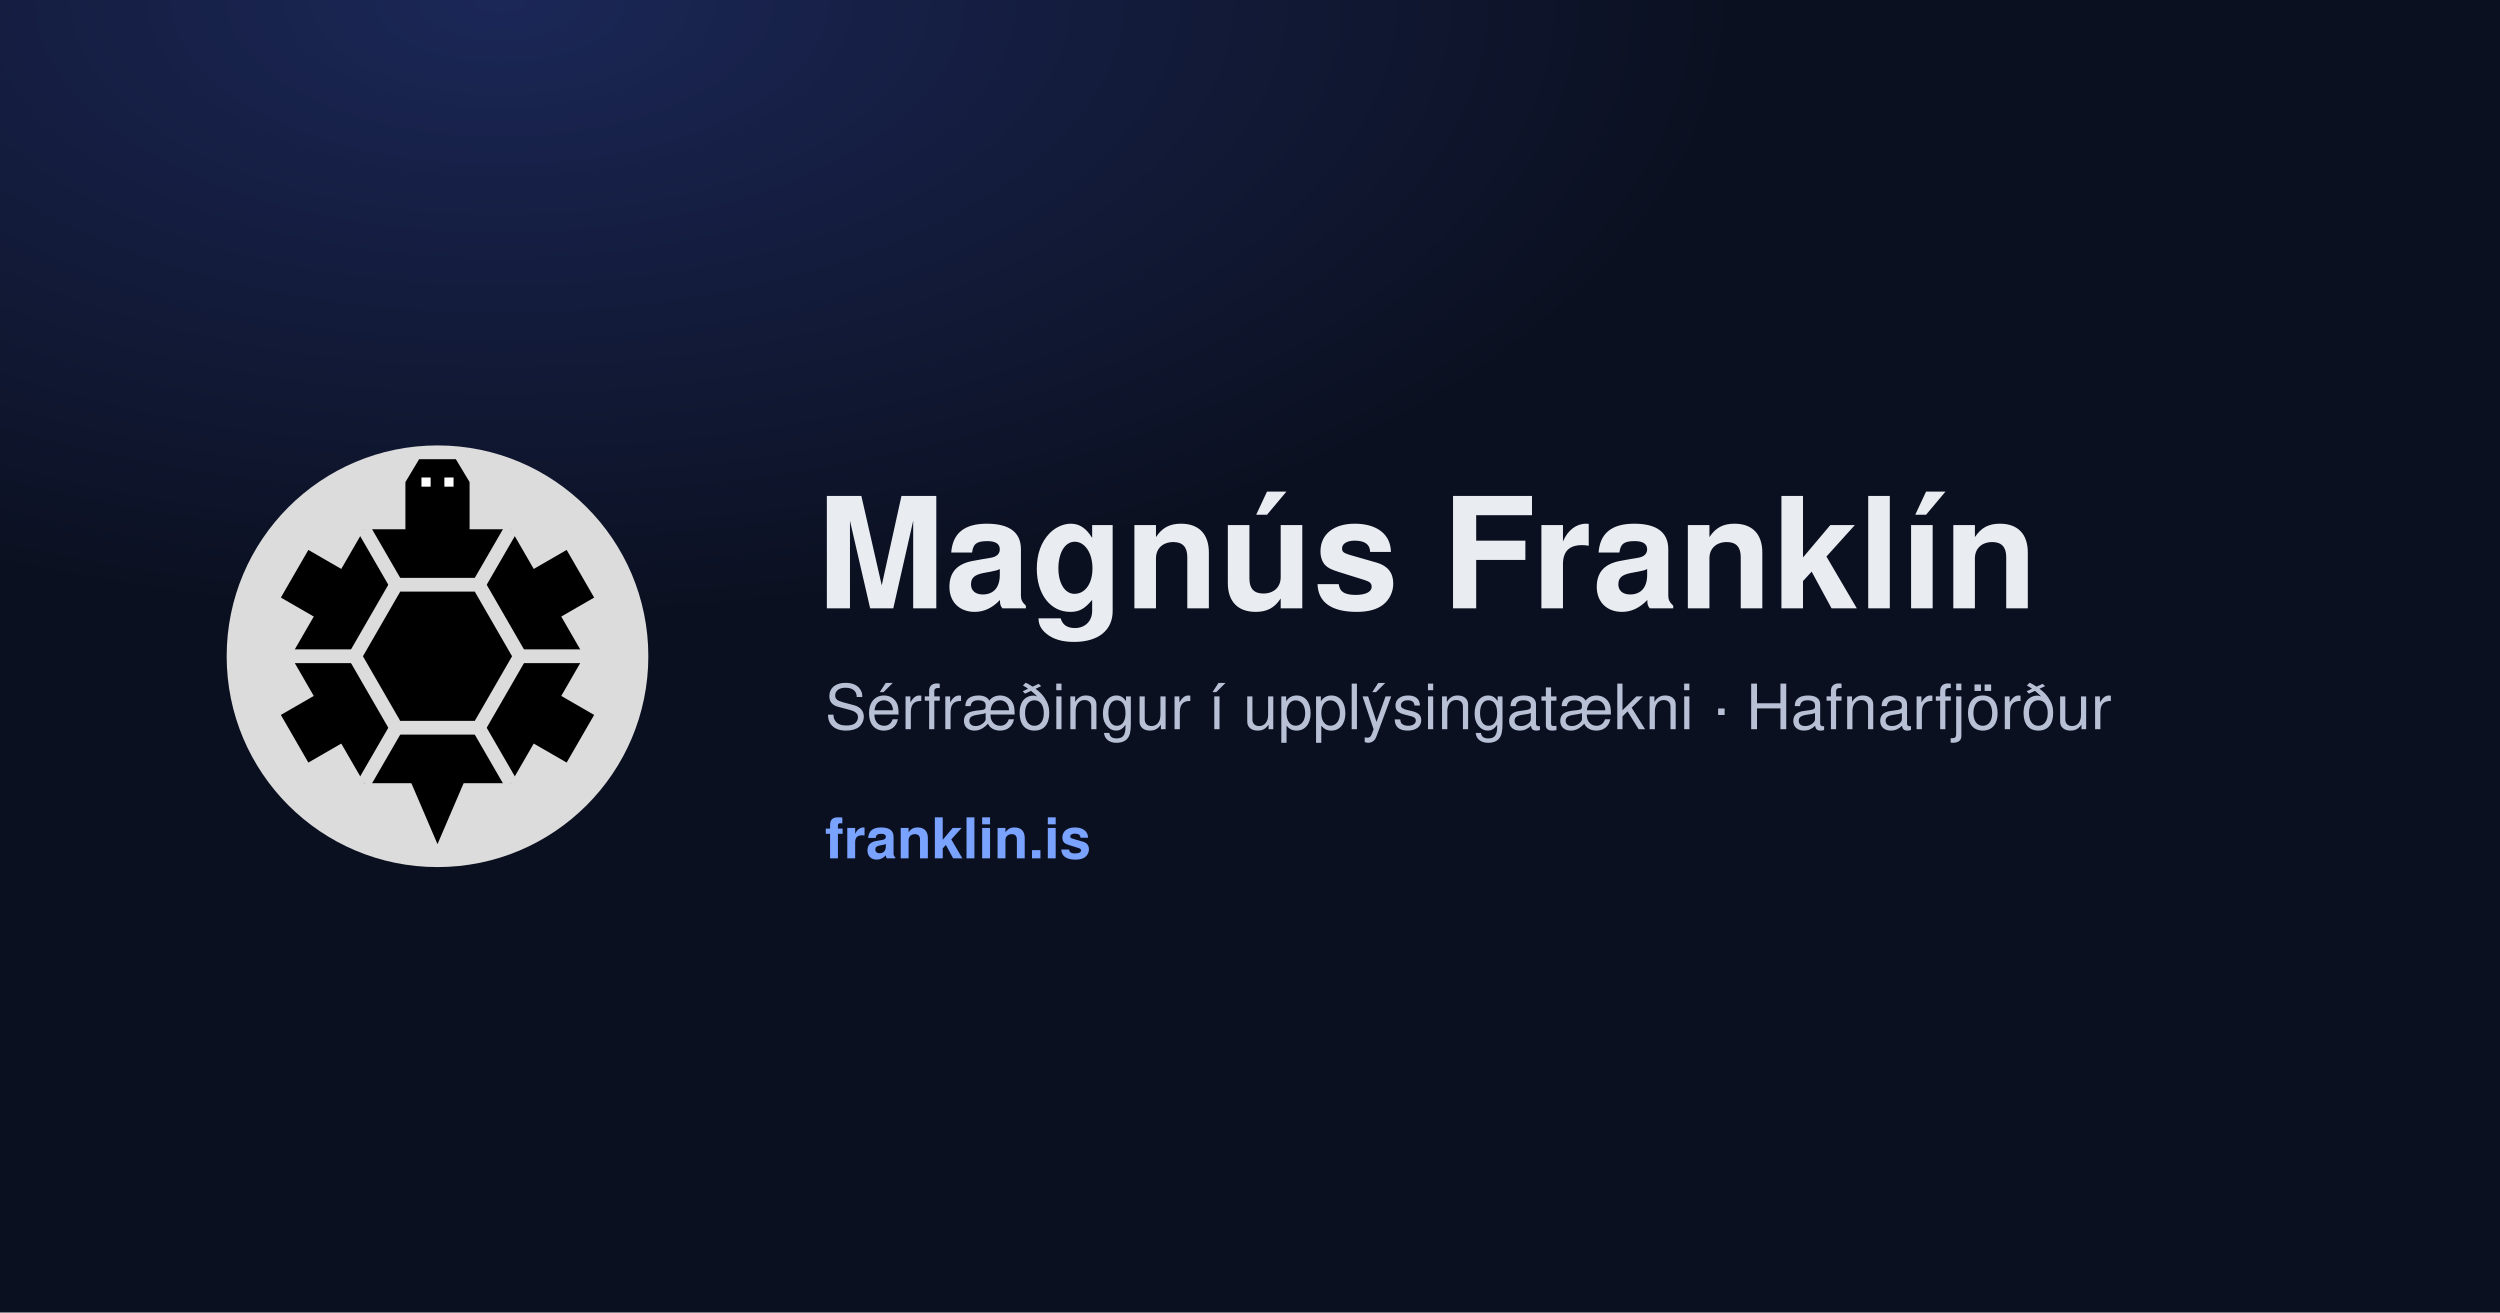
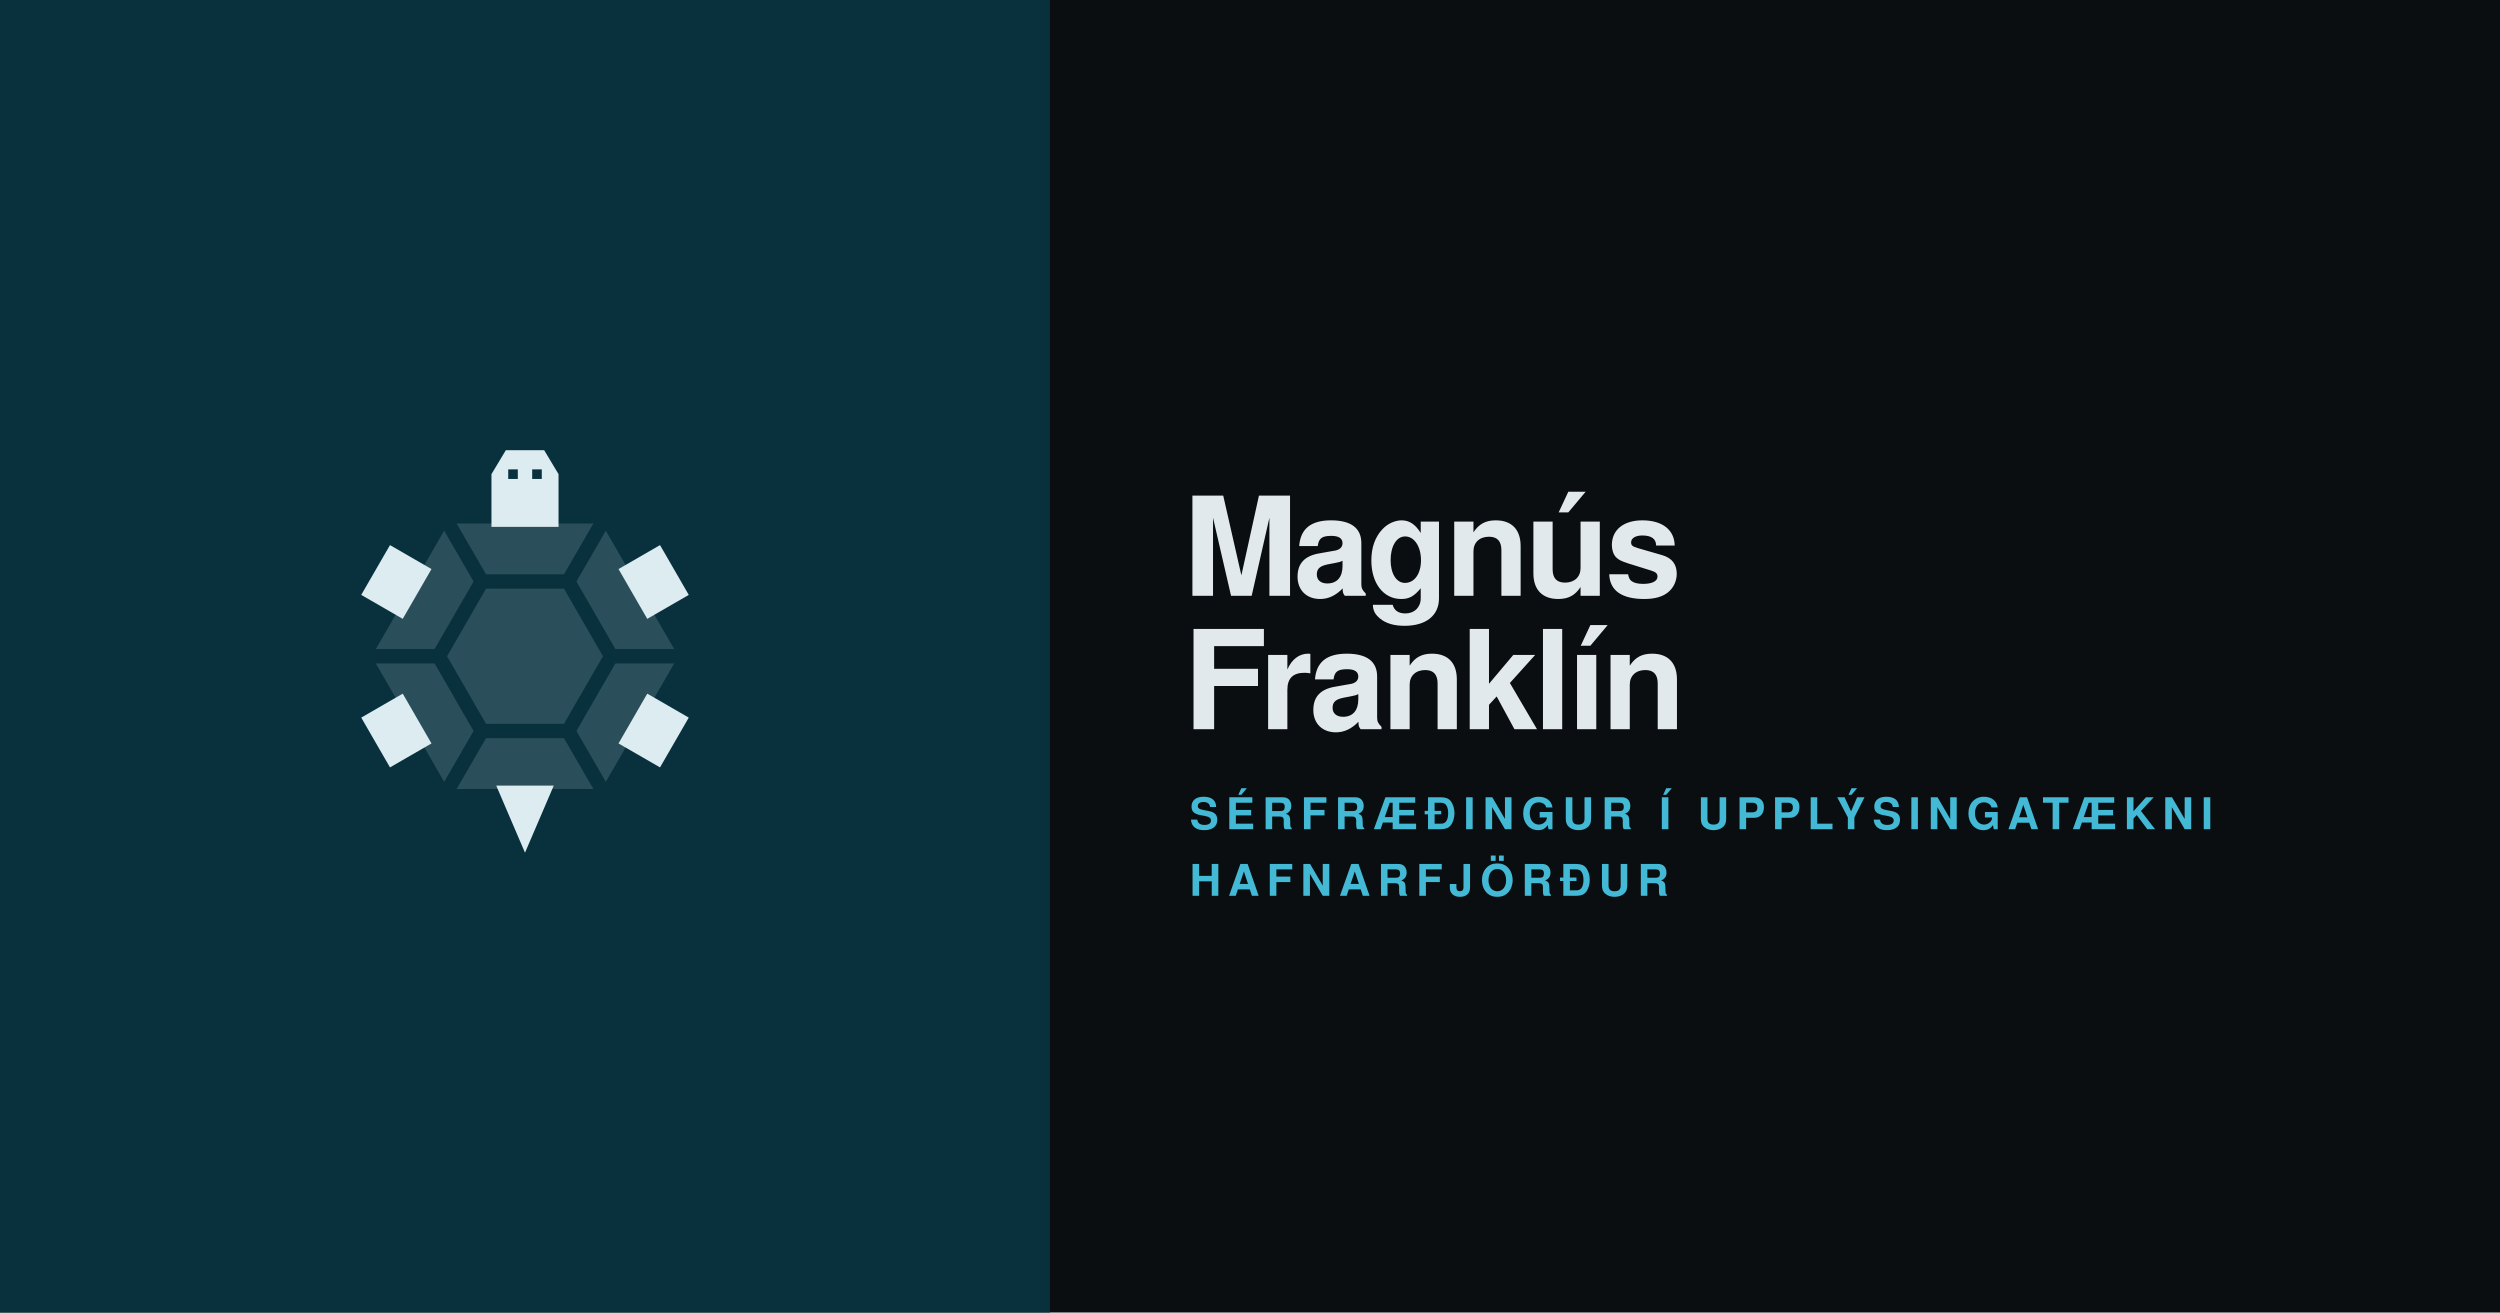
<svg xmlns="http://www.w3.org/2000/svg" width="1200" height="630" viewBox="0 0 1200 630">
-   <defs>
-     <radialGradient id="bg" gradientUnits="userSpaceOnUse" cx="240" cy="0" r="1000" gradientTransform="scale(1,0.5)">
-       <stop offset="0" stop-color="#1b2757" />
-       <stop offset="0.6" stop-color="#0b1020" />
-       <stop offset="1" stop-color="#0b1020" />
-     </radialGradient>
-     <mask id="shell-cuts">
-       <rect x="0" y="0" width="100" height="100" fill="white" />
-       <g stroke="black" stroke-width="3" fill="none">
-         <polygon points="59,34.4 68,50 59,65.6 41,65.6 32,50 41,34.4" />
-         <line x1="59" y1="34.4" x2="66" y2="22.3" />
-         <line x1="68" y1="50" x2="82" y2="50" />
-         <line x1="59" y1="65.6" x2="66" y2="77.7" />
-         <line x1="41" y1="65.6" x2="34" y2="77.7" />
-         <line x1="32" y1="50" x2="18" y2="50" />
-         <line x1="41" y1="34.4" x2="34" y2="22.3" />
-       </g>
-     </mask>
-   </defs>
-   <rect width="1200" height="630" fill="url(#bg)" />
-   <g transform="translate(100,205) scale(2.2)">
-     <circle cx="50" cy="50" r="46" fill="#DCDCDC" />
-     <g fill="#000000">
+   <rect width="1200" height="630" fill="#0a0e10" />
+   <rect width="504" height="630" fill="#08313d" />
+   <g transform="translate(137,200) scale(2.3)">
+     <defs>
+       <mask id="shell-cuts">
+         <rect x="0" y="0" width="100" height="100" fill="#08313d" />
+         <g stroke="black" stroke-width="3" fill="none">
+           <polygon points="59,34.4 68,50 59,65.6 41,65.6 32,50 41,34.4" />
+           <line x1="59" y1="34.4" x2="66" y2="22.3" />
+           <line x1="68" y1="50" x2="82" y2="50" />
+           <line x1="59" y1="65.6" x2="66" y2="77.7" />
+           <line x1="41" y1="65.6" x2="34" y2="77.7" />
+           <line x1="32" y1="50" x2="18" y2="50" />
+           <line x1="41" y1="34.4" x2="34" y2="22.3" />
+         </g>
+       </mask>
+     </defs>
+     <g fill="#dcecf1">
      <rect x="76" y="44" width="10" height="12" transform="rotate(-30 50 50)" />
      <rect x="76" y="44" width="10" height="12" transform="rotate(-150 50 50)" />
      <rect x="76" y="44" width="10" height="12" transform="rotate(30 50 50)" />
      <rect x="76" y="44" width="10" height="12" transform="rotate(150 50 50)" />
      <polygon points="44,77 56,77 50,91" />
      <path d="M 43,23 L 43,12 L 46,7 L 54,7 L 57,12 L 57,23 Z" />
      <polygon points="66,22.3 82,50 66,77.7 34,77.7 18,50 34,22.3" mask="url(#shell-cuts)" />
    </g>
-     <rect x="46.5" y="11" width="2" height="2" fill="white" />
-     <rect x="51.5" y="11" width="2" height="2" fill="white" />
+     <rect x="46.5" y="11" width="2" height="2" fill="#08313d" />
+     <rect x="51.5" y="11" width="2" height="2" fill="#08313d" />
  </g>
  <g font-family="Helvetica Neue, Helvetica, Arial, sans-serif">
-     <text x="392" y="292" font-size="74" font-weight="700" fill="#e9ecf1">Magnús Franklín</text>
-     <text x="396" y="350" font-size="30" fill="#b8c0d6">Sérfræðingur í upplýsingatækni · Hafnarfjörður</text>
-     <text x="396" y="412" font-size="27" font-weight="600" fill="#7aa2ff">franklin.is</text>
+     <text x="568" y="286" font-size="66" font-weight="800" fill="#e2e9ec" letter-spacing="-2">Magnús</text>
+     <text x="568" y="350" font-size="66" font-weight="800" fill="#e2e9ec" letter-spacing="-2">Franklín</text>
+     <text x="571" y="398" font-size="21" font-weight="700" fill="#43b9d6" letter-spacing="3.4">SÉRFRÆÐINGUR Í UPPLÝSINGATÆKNI</text>
+     <text x="571" y="430" font-size="21" font-weight="700" fill="#43b9d6" letter-spacing="3.4">HAFNARFJÖRÐUR</text>
  </g>
</svg>
